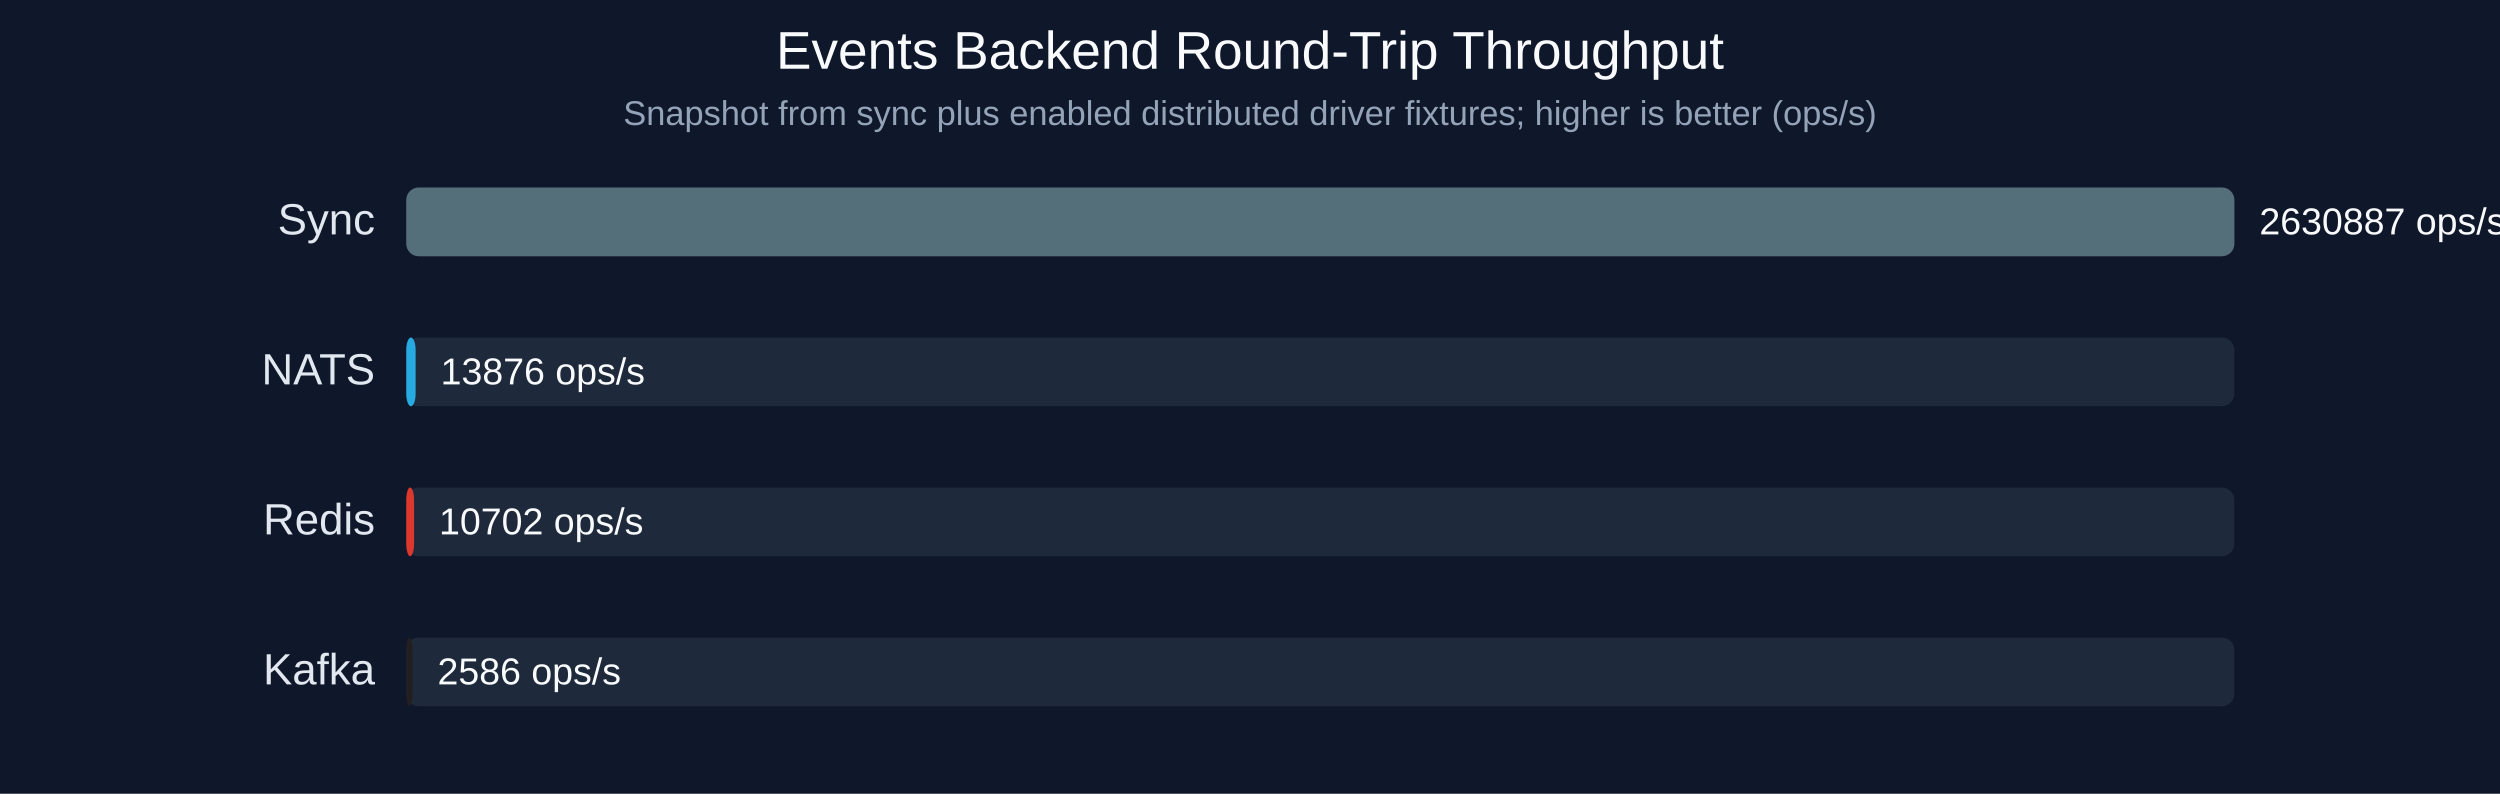
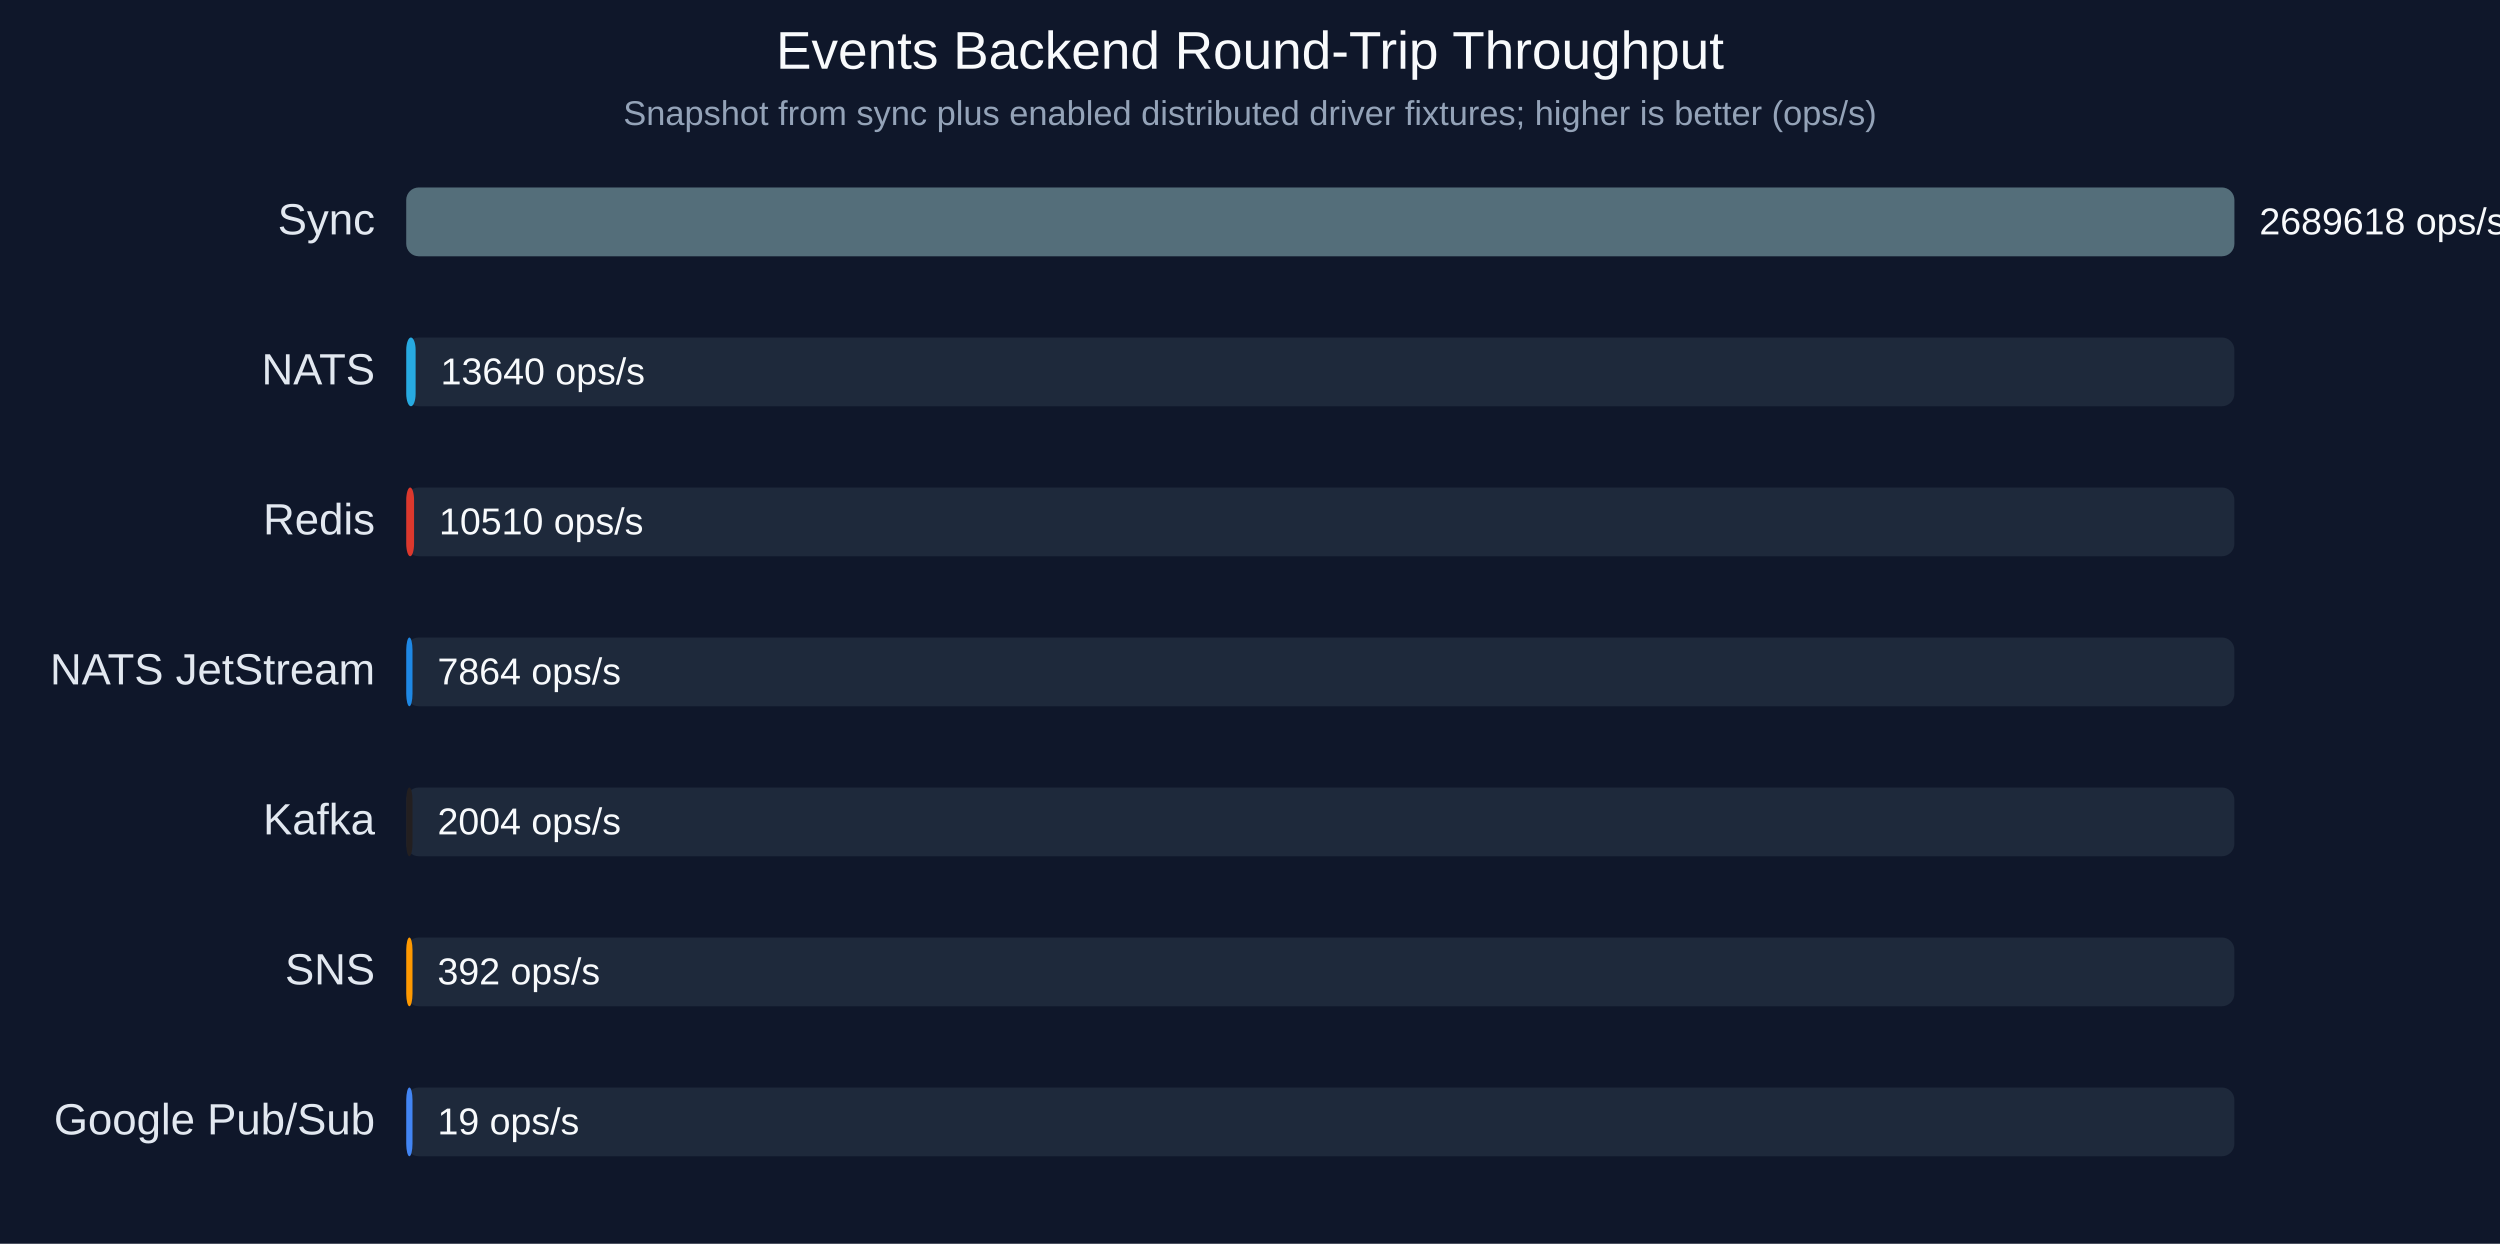
- <svg xmlns="http://www.w3.org/2000/svg" width="1600" height="508" viewBox="0 0 1600 508">
+ <svg xmlns="http://www.w3.org/2000/svg" width="1600" height="796" viewBox="0 0 1600 796">
  <rect width="100%" height="100%" fill="#0f172a" />
  <text x="800" y="44" text-anchor="middle" fill="#f8fafc" font-size="34" font-family="Arial, sans-serif">Events Backend Round-Trip Throughput</text>
  <text x="800" y="80" text-anchor="middle" fill="#94a3b8" font-size="22" font-family="Arial, sans-serif">Snapshot from sync plus enabled distributed driver fixtures; higher is better (ops/s)</text>
  <text x="240" y="150" text-anchor="end" fill="#e2e8f0" font-size="28" font-family="Arial, sans-serif">Sync</text>
  <rect x="260" y="120" width="1170" height="44" rx="8" fill="#1e293b" />
  <rect x="260" y="120" width="1170" height="44" rx="8" fill="#546E7A" />
-   <text x="1446" y="150" fill="#f8fafc" font-size="24" font-family="Arial, sans-serif">2630887 ops/s</text>
+   <text x="1446" y="150" fill="#f8fafc" font-size="24" font-family="Arial, sans-serif">2689618 ops/s</text>
  <text x="240" y="246" text-anchor="end" fill="#e2e8f0" font-size="28" font-family="Arial, sans-serif">NATS</text>
  <rect x="260" y="216" width="1170" height="44" rx="8" fill="#1e293b" />
  <rect x="260" y="216" width="6" height="44" rx="8" fill="#27AAE1" />
-   <text x="282" y="246" fill="#f8fafc" font-size="24" font-family="Arial, sans-serif">13876 ops/s</text>
+   <text x="282" y="246" fill="#f8fafc" font-size="24" font-family="Arial, sans-serif">13640 ops/s</text>
  <text x="240" y="342" text-anchor="end" fill="#e2e8f0" font-size="28" font-family="Arial, sans-serif">Redis</text>
  <rect x="260" y="312" width="1170" height="44" rx="8" fill="#1e293b" />
  <rect x="260" y="312" width="5" height="44" rx="8" fill="#DC382D" />
-   <text x="281" y="342" fill="#f8fafc" font-size="24" font-family="Arial, sans-serif">10702 ops/s</text>
-   <text x="240" y="438" text-anchor="end" fill="#e2e8f0" font-size="28" font-family="Arial, sans-serif">Kafka</text>
+   <text x="281" y="342" fill="#f8fafc" font-size="24" font-family="Arial, sans-serif">10510 ops/s</text>
+   <text x="240" y="438" text-anchor="end" fill="#e2e8f0" font-size="28" font-family="Arial, sans-serif">NATS JetStream</text>
  <rect x="260" y="408" width="1170" height="44" rx="8" fill="#1e293b" />
-   <rect x="260" y="408" width="4" height="44" rx="8" fill="#231F20" />
-   <text x="280" y="438" fill="#f8fafc" font-size="24" font-family="Arial, sans-serif">2586 ops/s</text>
+   <rect x="260" y="408" width="4" height="44" rx="8" fill="#1E88E5" />
+   <text x="280" y="438" fill="#f8fafc" font-size="24" font-family="Arial, sans-serif">7864 ops/s</text>
+   <text x="240" y="534" text-anchor="end" fill="#e2e8f0" font-size="28" font-family="Arial, sans-serif">Kafka</text>
+   <rect x="260" y="504" width="1170" height="44" rx="8" fill="#1e293b" />
+   <rect x="260" y="504" width="4" height="44" rx="8" fill="#231F20" />
+   <text x="280" y="534" fill="#f8fafc" font-size="24" font-family="Arial, sans-serif">2004 ops/s</text>
+   <text x="240" y="630" text-anchor="end" fill="#e2e8f0" font-size="28" font-family="Arial, sans-serif">SNS</text>
+   <rect x="260" y="600" width="1170" height="44" rx="8" fill="#1e293b" />
+   <rect x="260" y="600" width="4" height="44" rx="8" fill="#FF9900" />
+   <text x="280" y="630" fill="#f8fafc" font-size="24" font-family="Arial, sans-serif">392 ops/s</text>
+   <text x="240" y="726" text-anchor="end" fill="#e2e8f0" font-size="28" font-family="Arial, sans-serif">Google Pub/Sub</text>
+   <rect x="260" y="696" width="1170" height="44" rx="8" fill="#1e293b" />
+   <rect x="260" y="696" width="4" height="44" rx="8" fill="#4285F4" />
+   <text x="280" y="726" fill="#f8fafc" font-size="24" font-family="Arial, sans-serif">19 ops/s</text>
</svg>
